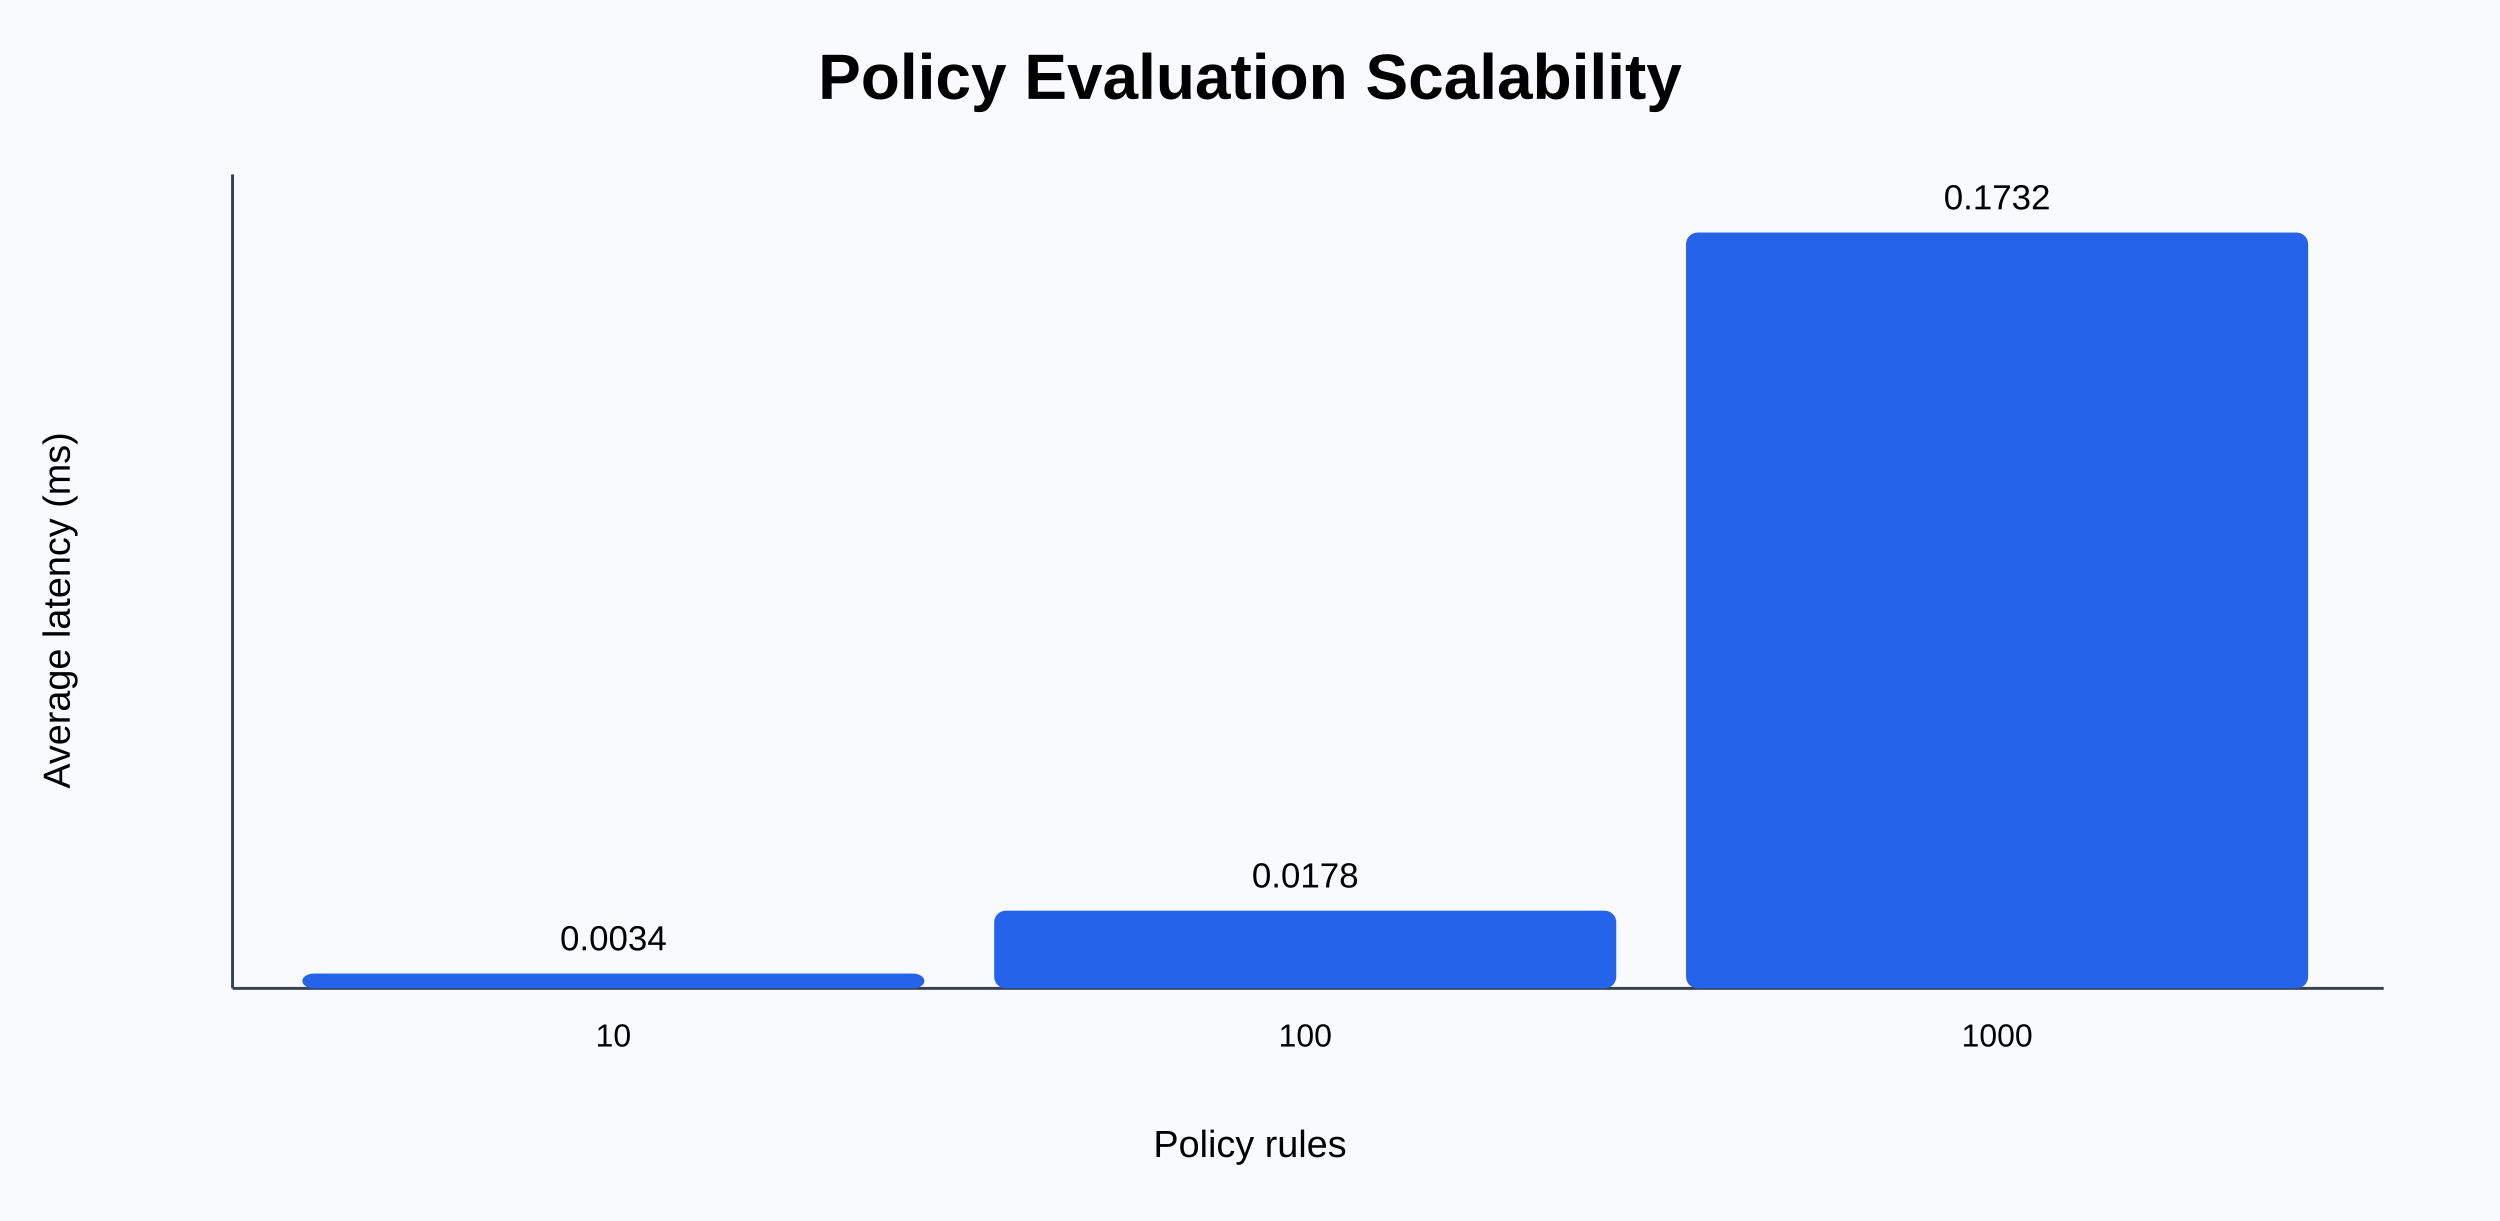
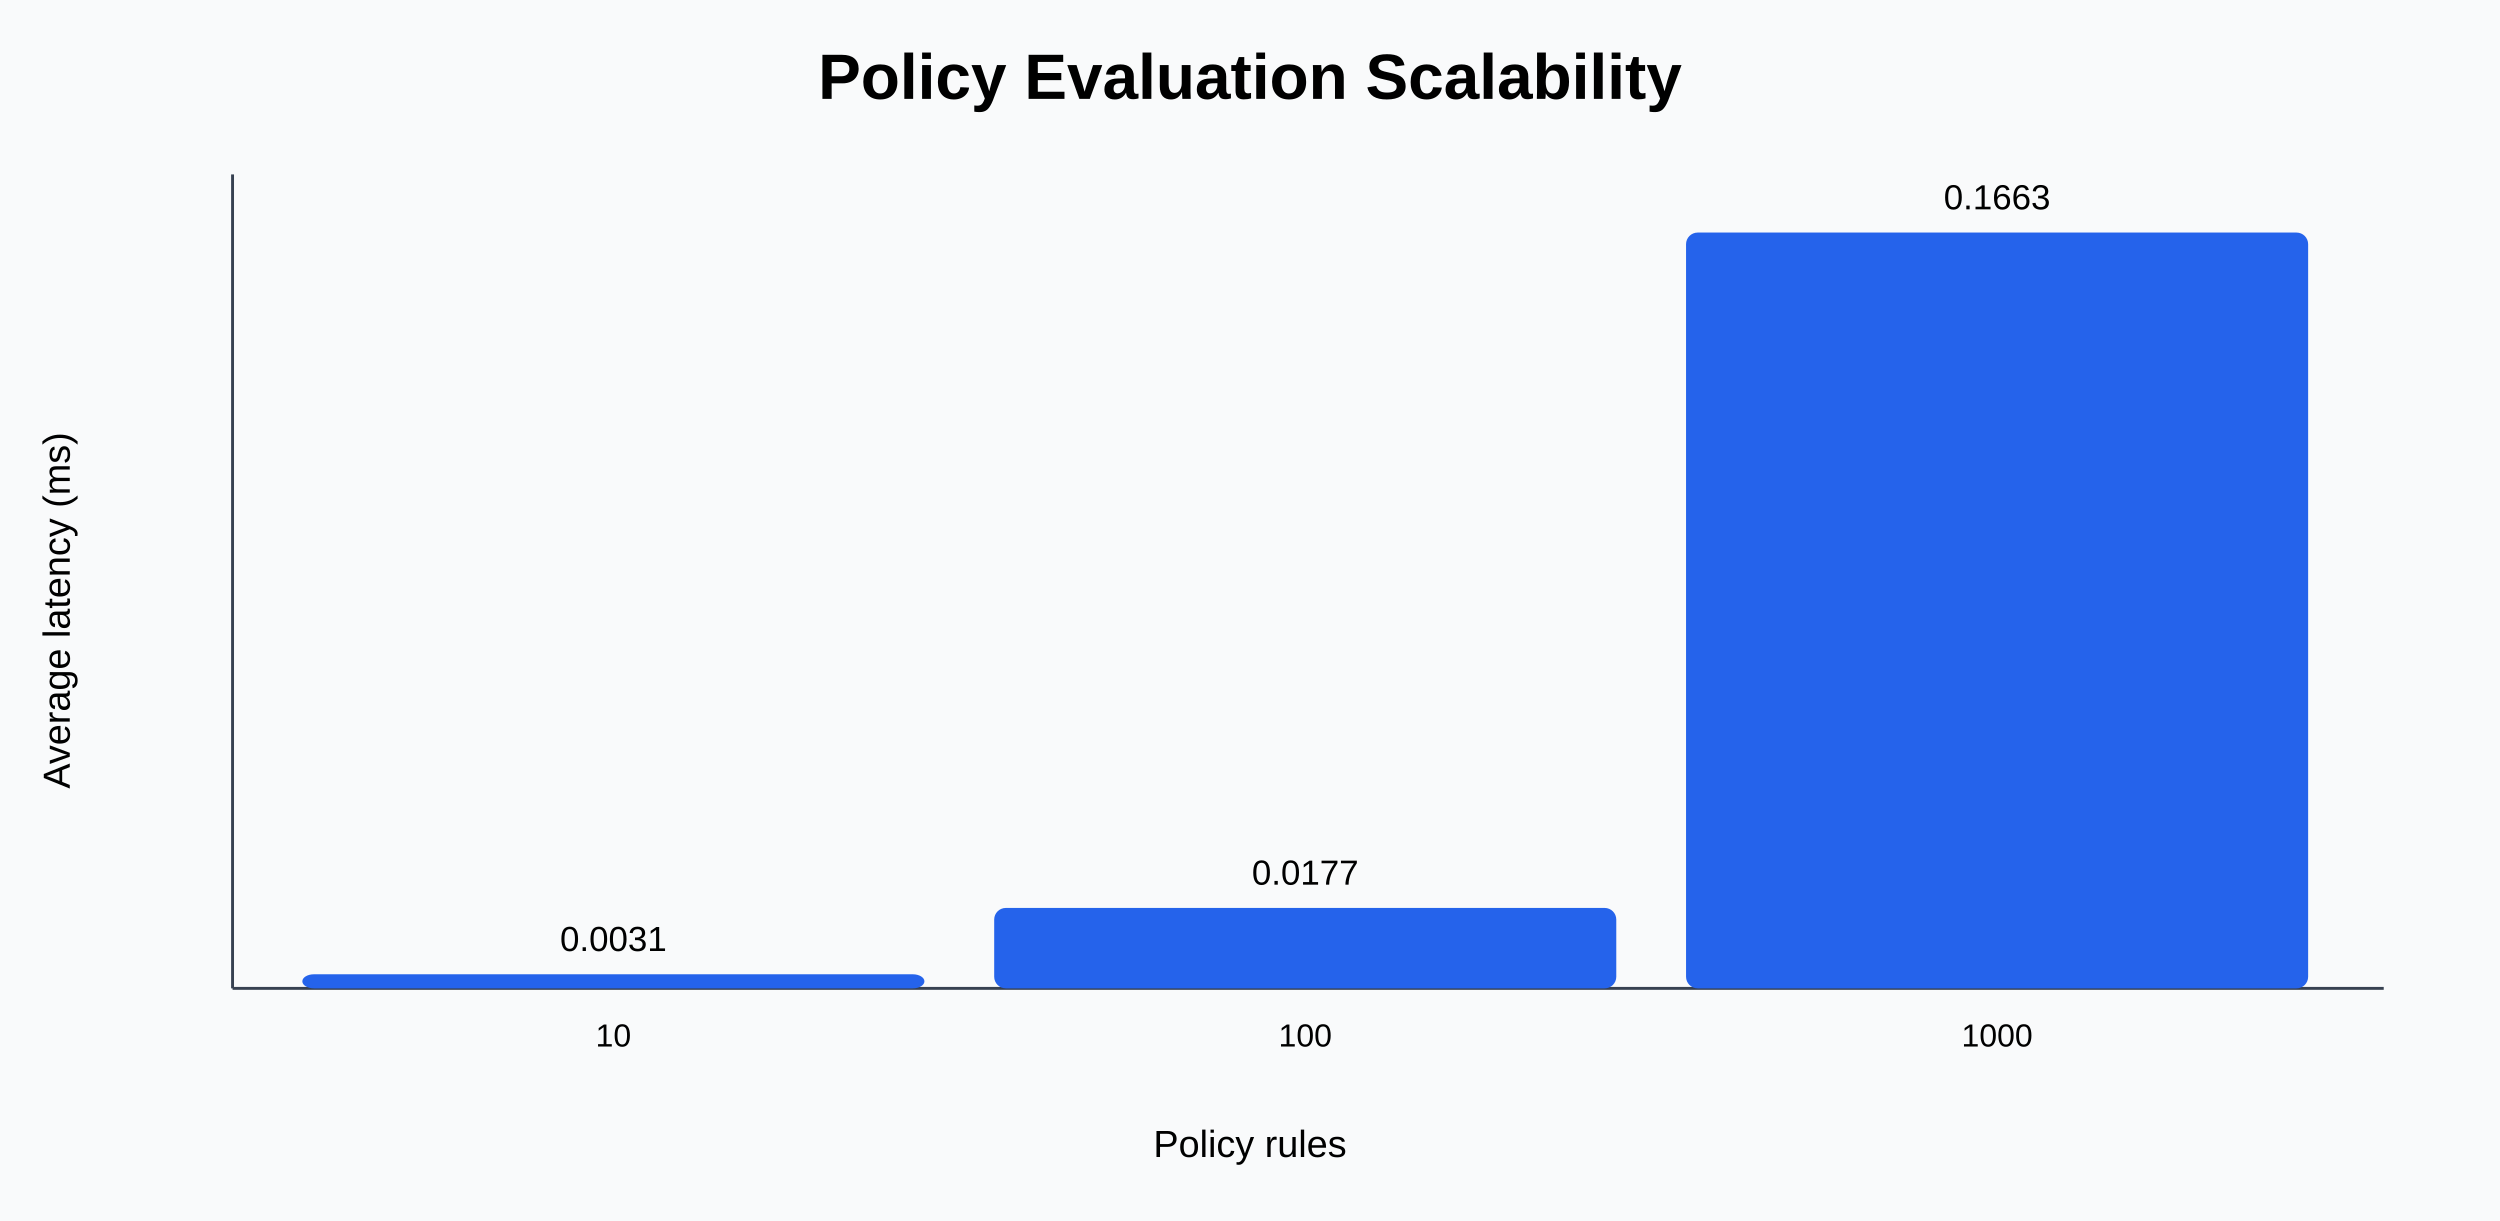
<svg xmlns="http://www.w3.org/2000/svg" width="860" height="420" viewBox="0 0 860 420">
  <rect width="100%" height="100%" fill="#f9fafb" />
  <text x="430.0" y="34" text-anchor="middle" font-family="Arial" font-size="22" font-weight="700">Policy Evaluation Scalability</text>
  <line x1="80" y1="60" x2="80" y2="340" stroke="#374151" />
  <line x1="80" y1="340" x2="820" y2="340" stroke="#374151" />
  <text x="24" y="210.0" transform="rotate(-90 24 210.0)" text-anchor="middle" font-family="Arial" font-size="13">Average latency (ms)</text>
  <text x="430.0" y="398" text-anchor="middle" font-family="Arial" font-size="13">Policy rules</text>
-   <rect x="104" y="334.90" width="214" height="5.10" fill="#2563eb" rx="4" />
-   <text x="211.0" y="326.90" text-anchor="middle" font-family="Arial" font-size="12">0.0034</text>
+   <rect x="104" y="335.15" width="214" height="4.85" fill="#2563eb" rx="4" />
+   <text x="211.0" y="327.15" text-anchor="middle" font-family="Arial" font-size="12">0.0031</text>
  <text x="211.0" y="360" text-anchor="middle" font-family="Arial" font-size="11">10</text>
-   <rect x="342" y="313.28" width="214" height="26.72" fill="#2563eb" rx="4" />
-   <text x="449.0" y="305.28" text-anchor="middle" font-family="Arial" font-size="12">0.0178</text>
+   <rect x="342" y="312.33" width="214" height="27.67" fill="#2563eb" rx="4" />
+   <text x="449.0" y="304.33" text-anchor="middle" font-family="Arial" font-size="12">0.0177</text>
  <text x="449.0" y="360" text-anchor="middle" font-family="Arial" font-size="11">100</text>
  <rect x="580" y="80.00" width="214" height="260.00" fill="#2563eb" rx="4" />
-   <text x="687.0" y="72.00" text-anchor="middle" font-family="Arial" font-size="12">0.1732</text>
+   <text x="687.0" y="72.00" text-anchor="middle" font-family="Arial" font-size="12">0.1663</text>
  <text x="687.0" y="360" text-anchor="middle" font-family="Arial" font-size="11">1000</text>
</svg>
